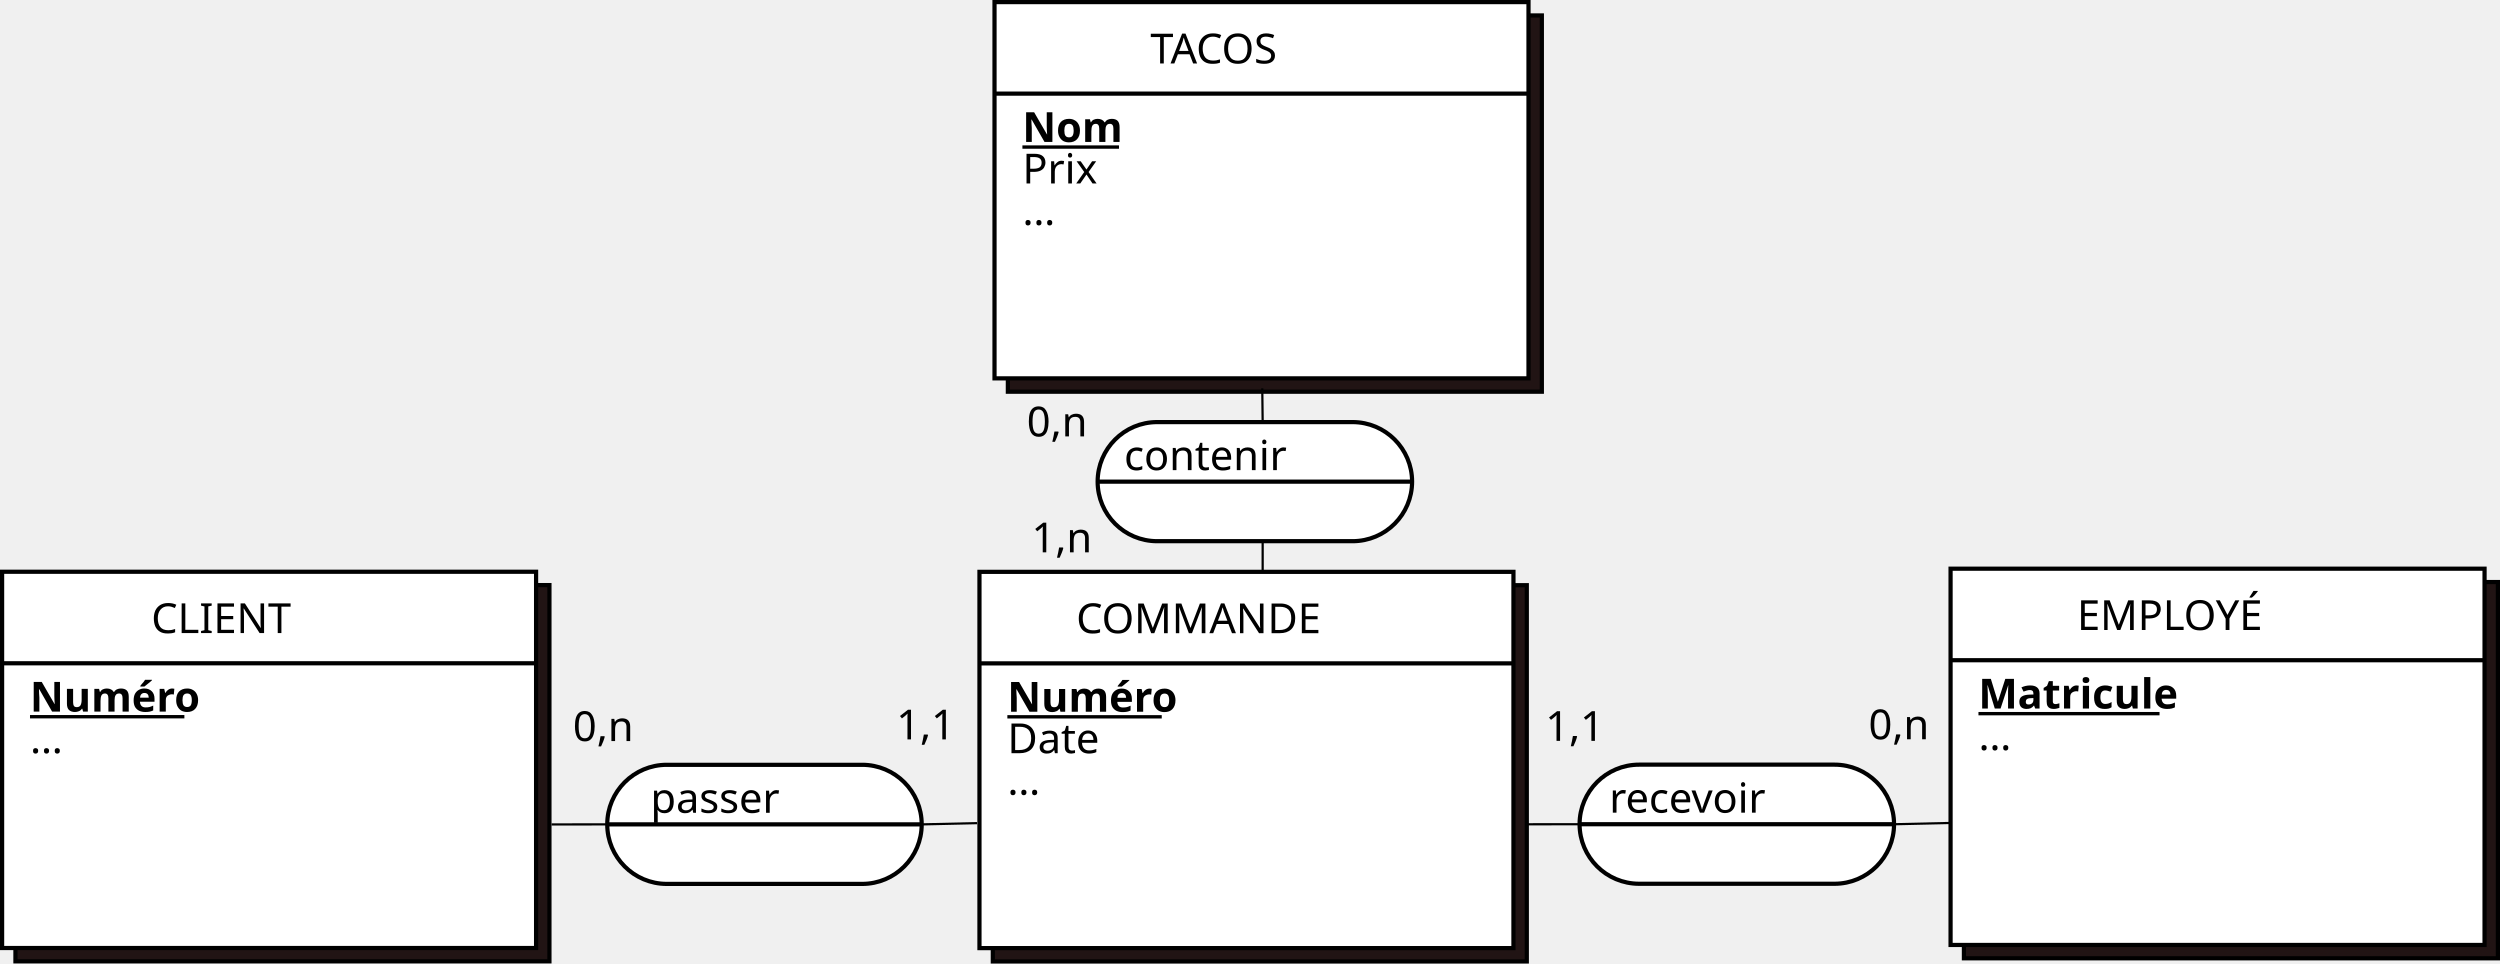
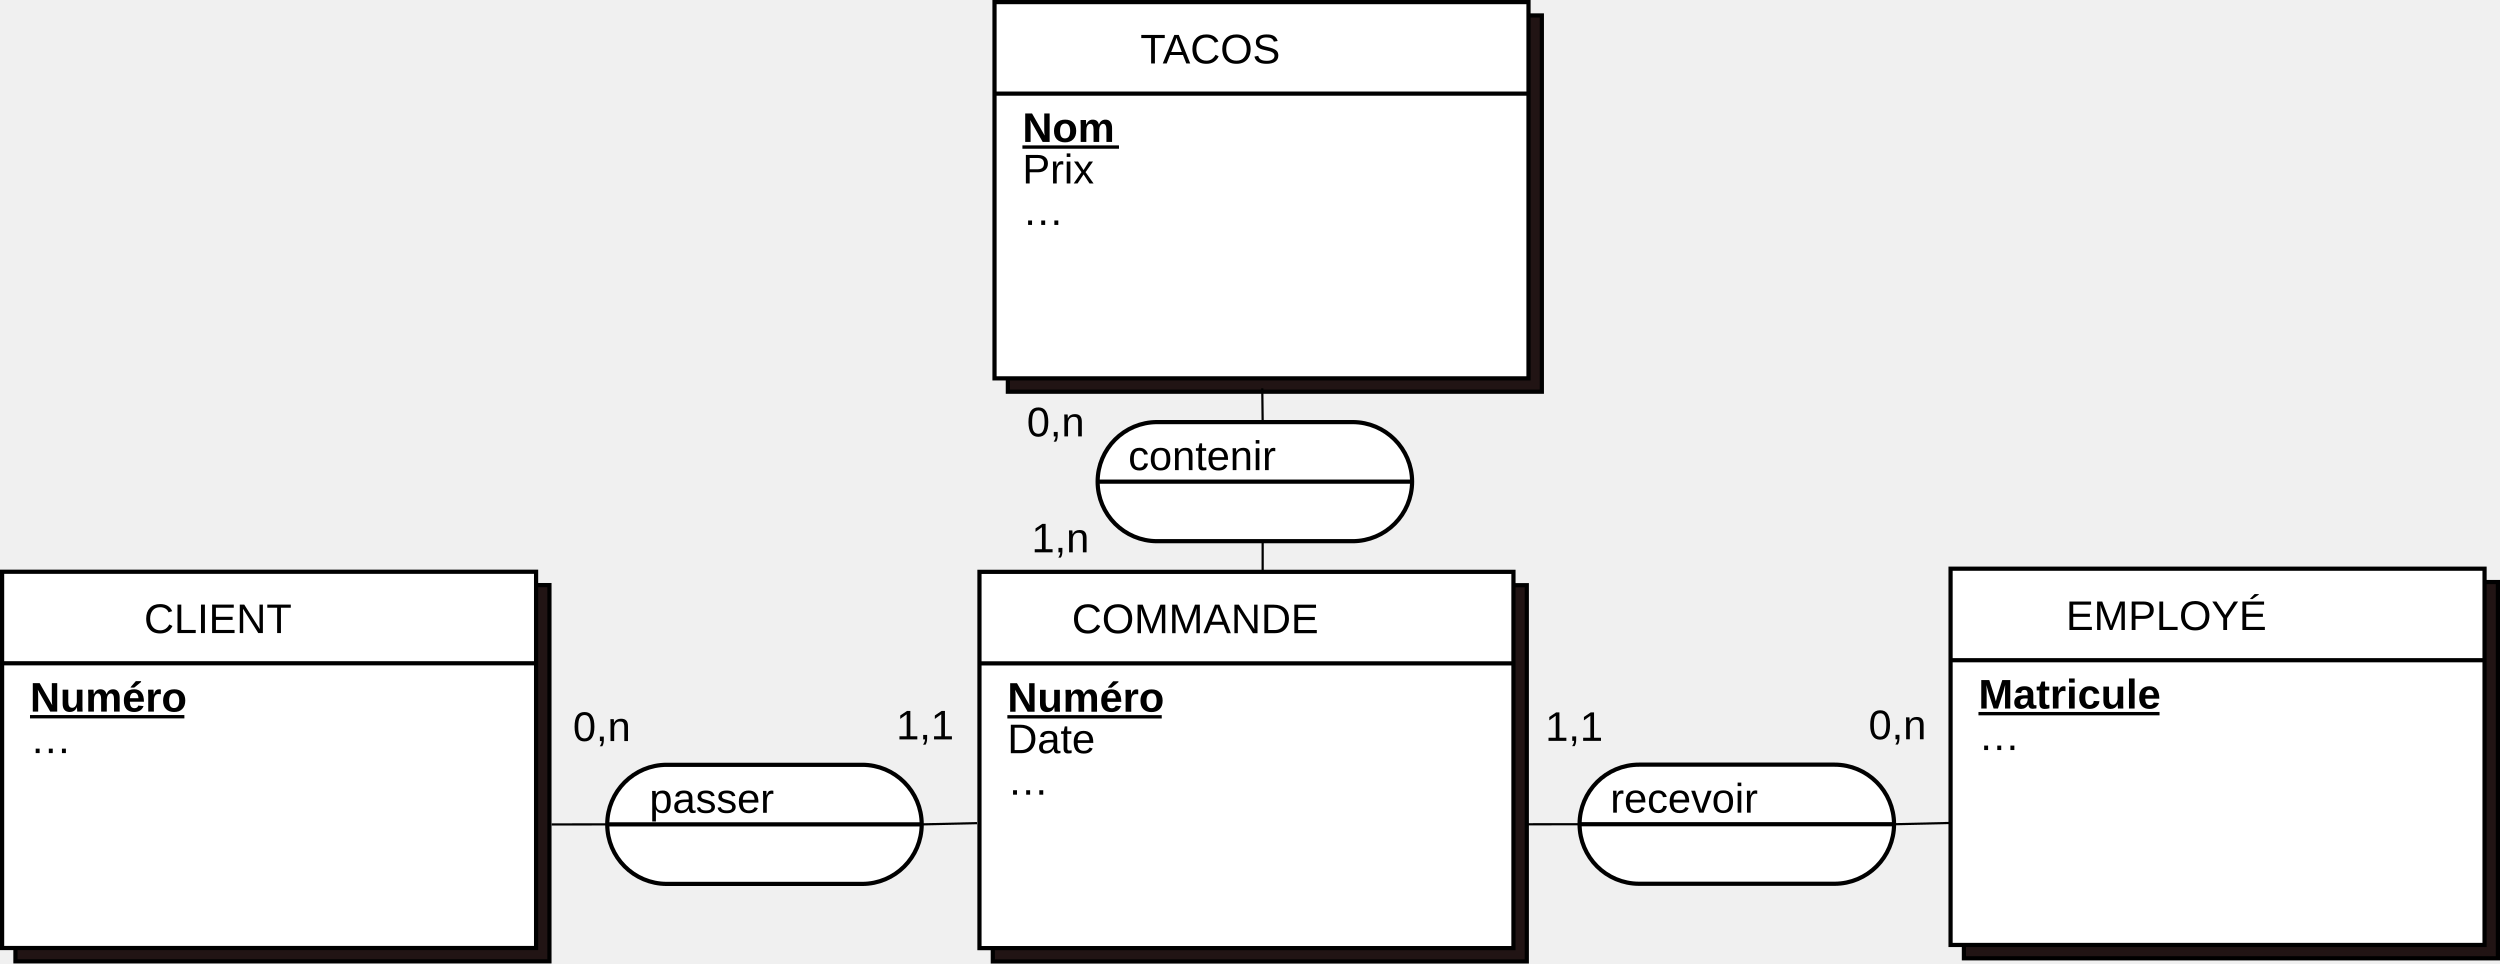
<svg xmlns="http://www.w3.org/2000/svg" width="297.501mm" height="114.664mm" viewBox="0 0 297.501 114.664" version="1.1" id="svg27987">
  <defs id="defs27981">
    <marker orient="auto" refY="0" refX="0" id="Arrow1Lstart" style="overflow:visible">
      <path id="path1239" d="M 0,0 5,-5 -12.5,0 5,5 Z" style="fill:#000000;fill-opacity:1;fill-rule:evenodd;stroke:#000000;stroke-width:1pt;stroke-opacity:1" transform="matrix(0.8,0,0,0.8,10,0)" />
    </marker>
    <marker orient="auto" refY="0" refX="0" id="marker1195" style="overflow:visible">
      <path id="path1193" d="M 0,0 5,-5 -12.5,0 5,5 Z" style="fill:#000000;fill-opacity:1;fill-rule:evenodd;stroke:#000000;stroke-width:1pt;stroke-opacity:1" transform="matrix(-0.8,0,0,-0.8,-10,0)" />
    </marker>
  </defs>
  <g id="layer1" transform="translate(168.238,-31.12402)">
    <g transform="translate(66.2087,85.78436)" id="g28677-5">
      <g id="g8325-3" transform="translate(-45.60654,-47.08898)">
        <rect y="61.691" x="44.866" height="44.776" width="63.545" id="rect3634-0-1-4" style="fill:#211414;fill-opacity:1;stroke:#000000;stroke-width:0.5;stroke-miterlimit:4;stroke-dasharray:none;stroke-opacity:1" ry="0" rx="0" />
        <rect y="60.103" x="43.278" height="44.776" width="63.545" id="rect3634-962-9" style="fill:#ffffff;fill-opacity:1;stroke:#000000;stroke-width:0.5;stroke-miterlimit:4;stroke-dasharray:none;stroke-opacity:1" ry="0" rx="0" />
-         <text id="text3638-5-0" y="67.403" x="75.132" style="font-style:normal;font-variant:normal;font-weight:normal;font-stretch:normal;font-size:4.939px;line-height:125%;font-family:Cantarell;-inkscape-font-specification:Cantarell;text-align:center;letter-spacing:0px;word-spacing:0px;text-anchor:middle;fill:#000000;fill-opacity:1;stroke:none;stroke-width:0.265px;stroke-linecap:butt;stroke-linejoin:miter;stroke-opacity:1" xml:space="preserve">
+         <text id="text3638-5-0" y="67.403" x="75.132" style="font-style:normal;font-variant:normal;font-weight:normal;font-stretch:normal;font-size:4.939px;line-height:125%;font-family:Liberation Sans;-inkscape-font-specification:Liberation Sans;text-align:center;letter-spacing:0px;word-spacing:0px;text-anchor:middle;fill:#000000;fill-opacity:1;stroke:none;stroke-width:0.265px;stroke-linecap:butt;stroke-linejoin:miter;stroke-opacity:1" xml:space="preserve">
          <tspan style="text-align:center;text-anchor:middle;fill:#000000;fill-opacity:1;stroke-width:0.265px" y="67.403" x="75.132" id="tspan3636-4-2">EMPLOYÉ</tspan>
        </text>
        <path style="fill:none;fill-rule:evenodd;stroke:#000000;stroke-width:0.5;stroke-linecap:butt;stroke-linejoin:miter;stroke-miterlimit:4;stroke-dasharray:none;stroke-opacity:1" d="M 43.296,70.995 H 106.702" id="path6060-49-0" />
      </g>
      <g transform="translate(1.5875)" id="g28659-1">
-         <text transform="translate(-45.60654,-47.08898)" xml:space="preserve" style="font-style:normal;font-variant:normal;font-weight:normal;font-stretch:normal;font-size:4.939px;line-height:100%;font-family:Cantarell;-inkscape-font-specification:Cantarell;text-align:start;letter-spacing:0px;word-spacing:0px;text-anchor:start;fill:#000000;fill-opacity:1;stroke:none;stroke-width:0.265px;stroke-linecap:butt;stroke-linejoin:miter;stroke-opacity:1" x="45.017" y="76.744" id="text3638-9-9-9">
-           <tspan id="tspan3636-1-3-6" x="45.017" y="76.744" style="font-style:normal;font-variant:normal;font-weight:bold;font-stretch:normal;font-size:4.939px;line-height:100%;font-family:Cantarell;-inkscape-font-specification:'Cantarell, Bold';font-variant-ligatures:normal;font-variant-caps:normal;font-variant-numeric:normal;font-feature-settings:normal;text-align:start;writing-mode:lr-tb;text-anchor:start;fill:#000000;fill-opacity:1;stroke-width:0.265px">Matricule</tspan>
+         <text transform="translate(-45.60654,-47.08898)" xml:space="preserve" style="font-style:normal;font-variant:normal;font-weight:normal;font-stretch:normal;font-size:4.939px;line-height:100%;font-family:Liberation Sans;-inkscape-font-specification:Liberation Sans;text-align:start;letter-spacing:0px;word-spacing:0px;text-anchor:start;fill:#000000;fill-opacity:1;stroke:none;stroke-width:0.265px;stroke-linecap:butt;stroke-linejoin:miter;stroke-opacity:1" x="45.017" y="76.744" id="text3638-9-9-9">
+           <tspan id="tspan3636-1-3-6" x="45.017" y="76.744" style="font-style:normal;font-variant:normal;font-weight:bold;font-stretch:normal;font-size:4.939px;line-height:100%;font-family:Liberation Sans;-inkscape-font-specification:'Liberation Sans, Bold';font-variant-ligatures:normal;font-variant-caps:normal;font-variant-numeric:normal;font-feature-settings:normal;text-align:start;writing-mode:lr-tb;text-anchor:start;fill:#000000;fill-opacity:1;stroke-width:0.265px">Matricule</tspan>
          <tspan x="45.017" y="81.683" style="line-height:100%;text-align:start;text-anchor:start;fill:#000000;fill-opacity:1;stroke-width:0.265px" id="tspan28777">…</tspan>
        </text>
        <path style="fill:none;fill-rule:evenodd;stroke:#000000;stroke-width:0.4;stroke-linecap:butt;stroke-linejoin:miter;stroke-miterlimit:4;stroke-dasharray:none;stroke-opacity:1" d="M -0.596,30.265 H 20.951" id="path28628-3" />
      </g>
    </g>
    <g transform="translate(-47.56213,18.35958)" id="g28677-5-0">
      <g id="g8325-3-5" transform="translate(-45.60654,-47.08898)">
        <rect y="61.691" x="44.866" height="44.776" width="63.545" id="rect3634-0-1-4-6" style="fill:#211414;fill-opacity:1;stroke:#000000;stroke-width:0.5;stroke-miterlimit:4;stroke-dasharray:none;stroke-opacity:1" ry="0" rx="0" />
        <rect y="60.103" x="43.278" height="44.776" width="63.545" id="rect3634-962-9-7" style="fill:#ffffff;fill-opacity:1;stroke:#000000;stroke-width:0.5;stroke-miterlimit:4;stroke-dasharray:none;stroke-opacity:1" ry="0" rx="0" />
-         <text id="text3638-5-0-7" y="67.403" x="75.132" style="font-style:normal;font-variant:normal;font-weight:normal;font-stretch:normal;font-size:4.939px;line-height:125%;font-family:Cantarell;-inkscape-font-specification:Cantarell;text-align:center;letter-spacing:0px;word-spacing:0px;text-anchor:middle;fill:#000000;fill-opacity:1;stroke:none;stroke-width:0.265px;stroke-linecap:butt;stroke-linejoin:miter;stroke-opacity:1" xml:space="preserve">
+         <text id="text3638-5-0-7" y="67.403" x="75.132" style="font-style:normal;font-variant:normal;font-weight:normal;font-stretch:normal;font-size:4.939px;line-height:125%;font-family:Liberation Sans;-inkscape-font-specification:Liberation Sans;text-align:center;letter-spacing:0px;word-spacing:0px;text-anchor:middle;fill:#000000;fill-opacity:1;stroke:none;stroke-width:0.265px;stroke-linecap:butt;stroke-linejoin:miter;stroke-opacity:1" xml:space="preserve">
          <tspan style="text-align:center;text-anchor:middle;fill:#000000;fill-opacity:1;stroke-width:0.265px" y="67.403" x="75.132" id="tspan3636-4-2-4">TACOS</tspan>
        </text>
        <path style="fill:none;fill-rule:evenodd;stroke:#000000;stroke-width:0.5;stroke-linecap:butt;stroke-linejoin:miter;stroke-miterlimit:4;stroke-dasharray:none;stroke-opacity:1" d="M 43.296,70.995 H 106.702" id="path6060-49-0-0" />
      </g>
      <g transform="translate(1.5875)" id="g28659-1-6">
-         <text transform="translate(-45.60654,-47.08898)" xml:space="preserve" style="font-style:normal;font-variant:normal;font-weight:normal;font-stretch:normal;font-size:4.939px;line-height:100%;font-family:Cantarell;-inkscape-font-specification:Cantarell;text-align:start;letter-spacing:0px;word-spacing:0px;text-anchor:start;fill:#000000;fill-opacity:1;stroke:none;stroke-width:0.265px;stroke-linecap:butt;stroke-linejoin:miter;stroke-opacity:1" x="45.017" y="76.744" id="text3638-9-9-9-4">
-           <tspan id="tspan3636-1-3-6-7" x="45.017" y="76.744" style="font-style:normal;font-variant:normal;font-weight:bold;font-stretch:normal;font-size:4.939px;line-height:100%;font-family:Cantarell;-inkscape-font-specification:'Cantarell, Bold';font-variant-ligatures:normal;font-variant-caps:normal;font-variant-numeric:normal;font-feature-settings:normal;text-align:start;writing-mode:lr-tb;text-anchor:start;fill:#000000;fill-opacity:1;stroke-width:0.265px">Nom</tspan>
+         <text transform="translate(-45.60654,-47.08898)" xml:space="preserve" style="font-style:normal;font-variant:normal;font-weight:normal;font-stretch:normal;font-size:4.939px;line-height:100%;font-family:Liberation Sans;-inkscape-font-specification:Liberation Sans;text-align:start;letter-spacing:0px;word-spacing:0px;text-anchor:start;fill:#000000;fill-opacity:1;stroke:none;stroke-width:0.265px;stroke-linecap:butt;stroke-linejoin:miter;stroke-opacity:1" x="45.017" y="76.744" id="text3638-9-9-9-4">
+           <tspan id="tspan3636-1-3-6-7" x="45.017" y="76.744" style="font-style:normal;font-variant:normal;font-weight:bold;font-stretch:normal;font-size:4.939px;line-height:100%;font-family:Liberation Sans;-inkscape-font-specification:'Liberation Sans, Bold';font-variant-ligatures:normal;font-variant-caps:normal;font-variant-numeric:normal;font-feature-settings:normal;text-align:start;writing-mode:lr-tb;text-anchor:start;fill:#000000;fill-opacity:1;stroke-width:0.265px">Nom</tspan>
          <tspan x="45.017" y="81.683" style="line-height:100%;text-align:start;text-anchor:start;fill:#000000;fill-opacity:1;stroke-width:0.265px" id="tspan30496">Prix</tspan>
          <tspan x="45.017" y="86.622" style="line-height:100%;text-align:start;text-anchor:start;fill:#000000;fill-opacity:1;stroke-width:0.265px" id="tspan28777-5">…</tspan>
        </text>
        <path style="fill:none;fill-rule:evenodd;stroke:#000000;stroke-width:0.4;stroke-linecap:butt;stroke-linejoin:miter;stroke-miterlimit:4;stroke-dasharray:none;stroke-opacity:1" d="M -0.596,30.265 H 10.897" id="path28628-3-8" />
      </g>
    </g>
    <g transform="translate(-165.6598,86.14826)" id="g28677-5-2">
      <g id="g8325-3-6" transform="translate(-45.60654,-47.08898)">
        <rect y="61.691" x="44.866" height="44.776" width="63.545" id="rect3634-0-1-4-0" style="fill:#211414;fill-opacity:1;stroke:#000000;stroke-width:0.5;stroke-miterlimit:4;stroke-dasharray:none;stroke-opacity:1" ry="0" rx="0" />
        <rect y="60.103" x="43.278" height="44.776" width="63.545" id="rect3634-962-9-6" style="fill:#ffffff;fill-opacity:1;stroke:#000000;stroke-width:0.5;stroke-miterlimit:4;stroke-dasharray:none;stroke-opacity:1" ry="0" rx="0" />
-         <text id="text3638-5-0-6" y="67.403" x="75.132" style="font-style:normal;font-variant:normal;font-weight:normal;font-stretch:normal;font-size:4.939px;line-height:125%;font-family:Cantarell;-inkscape-font-specification:Cantarell;text-align:center;letter-spacing:0px;word-spacing:0px;text-anchor:middle;fill:#000000;fill-opacity:1;stroke:none;stroke-width:0.265px;stroke-linecap:butt;stroke-linejoin:miter;stroke-opacity:1" xml:space="preserve">
+         <text id="text3638-5-0-6" y="67.403" x="75.132" style="font-style:normal;font-variant:normal;font-weight:normal;font-stretch:normal;font-size:4.939px;line-height:125%;font-family:Liberation Sans;-inkscape-font-specification:Liberation Sans;text-align:center;letter-spacing:0px;word-spacing:0px;text-anchor:middle;fill:#000000;fill-opacity:1;stroke:none;stroke-width:0.265px;stroke-linecap:butt;stroke-linejoin:miter;stroke-opacity:1" xml:space="preserve">
          <tspan style="text-align:center;text-anchor:middle;fill:#000000;fill-opacity:1;stroke-width:0.265px" y="67.403" x="75.132" id="tspan3636-4-2-46">CLIENT</tspan>
        </text>
        <path style="fill:none;fill-rule:evenodd;stroke:#000000;stroke-width:0.5;stroke-linecap:butt;stroke-linejoin:miter;stroke-miterlimit:4;stroke-dasharray:none;stroke-opacity:1" d="M 43.296,70.995 H 106.702" id="path6060-49-0-2" />
      </g>
      <g transform="translate(1.5875)" id="g28659-1-8">
-         <text transform="translate(-45.60654,-47.08898)" xml:space="preserve" style="font-style:normal;font-variant:normal;font-weight:normal;font-stretch:normal;font-size:4.939px;line-height:100%;font-family:Cantarell;-inkscape-font-specification:Cantarell;text-align:start;letter-spacing:0px;word-spacing:0px;text-anchor:start;fill:#000000;fill-opacity:1;stroke:none;stroke-width:0.265px;stroke-linecap:butt;stroke-linejoin:miter;stroke-opacity:1" x="45.017" y="76.744" id="text3638-9-9-9-9">
-           <tspan id="tspan3636-1-3-6-6" x="45.017" y="76.744" style="font-style:normal;font-variant:normal;font-weight:bold;font-stretch:normal;font-size:4.939px;line-height:100%;font-family:Cantarell;-inkscape-font-specification:'Cantarell, Bold';font-variant-ligatures:normal;font-variant-caps:normal;font-variant-numeric:normal;font-feature-settings:normal;text-align:start;writing-mode:lr-tb;text-anchor:start;fill:#000000;fill-opacity:1;stroke-width:0.265px">Numéro</tspan>
+         <text transform="translate(-45.60654,-47.08898)" xml:space="preserve" style="font-style:normal;font-variant:normal;font-weight:normal;font-stretch:normal;font-size:4.939px;line-height:100%;font-family:Liberation Sans;-inkscape-font-specification:Liberation Sans;text-align:start;letter-spacing:0px;word-spacing:0px;text-anchor:start;fill:#000000;fill-opacity:1;stroke:none;stroke-width:0.265px;stroke-linecap:butt;stroke-linejoin:miter;stroke-opacity:1" x="45.017" y="76.744" id="text3638-9-9-9-9">
+           <tspan id="tspan3636-1-3-6-6" x="45.017" y="76.744" style="font-style:normal;font-variant:normal;font-weight:bold;font-stretch:normal;font-size:4.939px;line-height:100%;font-family:Liberation Sans;-inkscape-font-specification:'Liberation Sans, Bold';font-variant-ligatures:normal;font-variant-caps:normal;font-variant-numeric:normal;font-feature-settings:normal;text-align:start;writing-mode:lr-tb;text-anchor:start;fill:#000000;fill-opacity:1;stroke-width:0.265px">Numéro</tspan>
          <tspan x="45.017" y="81.683" style="line-height:100%;text-align:start;text-anchor:start;fill:#000000;fill-opacity:1;stroke-width:0.265px" id="tspan28777-0">…</tspan>
        </text>
        <path style="fill:none;fill-rule:evenodd;stroke:#000000;stroke-width:0.4;stroke-linecap:butt;stroke-linejoin:miter;stroke-miterlimit:4;stroke-dasharray:none;stroke-opacity:1" d="M -0.596,30.265 H 17.776" id="path28628-3-1" />
      </g>
    </g>
    <g transform="translate(-231.9717,74.1738)" id="g30420-3-2">
      <rect rx="7.087" ry="7.087" style="fill:#ffffff;fill-opacity:1;stroke:#000000;stroke-width:0.5;stroke-miterlimit:4;stroke-dasharray:none;stroke-opacity:1" id="rect3634-7-1" width="37.42" height="14.174" x="251.705" y="47.945" />
-       <text xml:space="preserve" style="font-style:normal;font-variant:normal;font-weight:normal;font-stretch:normal;font-size:4.939px;line-height:125%;font-family:Cantarell;-inkscape-font-specification:Cantarell;text-align:center;letter-spacing:0px;word-spacing:0px;text-anchor:middle;fill:#000000;fill-opacity:1;stroke:none;stroke-width:0.265px;stroke-linecap:butt;stroke-linejoin:miter;stroke-opacity:1" x="270.316" y="53.658" id="text3638-1-7">
+       <text xml:space="preserve" style="font-style:normal;font-variant:normal;font-weight:normal;font-stretch:normal;font-size:4.939px;line-height:125%;font-family:Liberation Sans;-inkscape-font-specification:Liberation Sans;text-align:center;letter-spacing:0px;word-spacing:0px;text-anchor:middle;fill:#000000;fill-opacity:1;stroke:none;stroke-width:0.265px;stroke-linecap:butt;stroke-linejoin:miter;stroke-opacity:1" x="270.316" y="53.658" id="text3638-1-7">
        <tspan id="tspan3636-2-5" x="270.316" y="53.658" style="text-align:center;text-anchor:middle;fill:#000000;fill-opacity:1;stroke-width:0.265px">recevoir</tspan>
        <tspan x="270.316" y="59.831" style="text-align:center;text-anchor:middle;fill:#000000;fill-opacity:1;stroke-width:0.265px" id="tspan30407-2-1" />
      </text>
      <path id="path30409-0-7" d="m 251.563,55.033 h 37.703" style="fill:none;fill-rule:evenodd;stroke:#000000;stroke-width:0.5;stroke-linecap:butt;stroke-linejoin:miter;stroke-miterlimit:4;stroke-dasharray:none;stroke-opacity:1" />
    </g>
    <path style="fill:none;fill-rule:evenodd;stroke:#000000;stroke-width:0.265px;stroke-linecap:butt;stroke-linejoin:miter;stroke-opacity:1" d="m 63.745,129.059 -6.45,0.147" id="path30579" />
    <path style="fill:none;fill-rule:evenodd;stroke:#000000;stroke-width:0.265px;stroke-linecap:butt;stroke-linejoin:miter;stroke-opacity:1" d="m 19.592,129.206 -6.487,0.009" id="path30581" />
-     <text xml:space="preserve" style="font-style:normal;font-variant:normal;font-weight:normal;font-stretch:normal;font-size:4.939px;line-height:125%;font-family:Cantarell;-inkscape-font-specification:Cantarell;text-align:start;letter-spacing:0px;word-spacing:0px;text-anchor:start;fill:#000000;fill-opacity:1;stroke:none;stroke-width:0.265px;stroke-linecap:butt;stroke-linejoin:miter;stroke-opacity:1" x="54.129" y="119.095" id="text31387">
+     <text xml:space="preserve" style="font-style:normal;font-variant:normal;font-weight:normal;font-stretch:normal;font-size:4.939px;line-height:125%;font-family:Liberation Sans;-inkscape-font-specification:Liberation Sans;text-align:start;letter-spacing:0px;word-spacing:0px;text-anchor:start;fill:#000000;fill-opacity:1;stroke:none;stroke-width:0.265px;stroke-linecap:butt;stroke-linejoin:miter;stroke-opacity:1" x="54.129" y="119.095" id="text31387">
      <tspan id="tspan31385" x="54.129" y="119.095" style="stroke-width:0.265px">0,n</tspan>
    </text>
-     <text xml:space="preserve" style="font-style:normal;font-variant:normal;font-weight:normal;font-stretch:normal;font-size:4.939px;line-height:125%;font-family:Cantarell;-inkscape-font-specification:Cantarell;text-align:start;letter-spacing:0px;word-spacing:0px;text-anchor:start;fill:#000000;fill-opacity:1;stroke:none;stroke-width:0.265px;stroke-linecap:butt;stroke-linejoin:miter;stroke-opacity:1" x="15.659" y="119.288" id="text31391">
+     <text xml:space="preserve" style="font-style:normal;font-variant:normal;font-weight:normal;font-stretch:normal;font-size:4.939px;line-height:125%;font-family:Liberation Sans;-inkscape-font-specification:Liberation Sans;text-align:start;letter-spacing:0px;word-spacing:0px;text-anchor:start;fill:#000000;fill-opacity:1;stroke:none;stroke-width:0.265px;stroke-linecap:butt;stroke-linejoin:miter;stroke-opacity:1" x="15.659" y="119.288" id="text31391">
      <tspan id="tspan31389" x="15.659" y="119.288" style="stroke-width:0.265px">1,1</tspan>
    </text>
    <g transform="translate(-49.35303,86.1598)" id="g28677-5-0-9">
      <g id="g8325-3-5-3" transform="translate(-45.60654,-47.08898)">
        <rect y="61.691" x="44.866" height="44.776" width="63.545" id="rect3634-0-1-4-6-6" style="fill:#211414;fill-opacity:1;stroke:#000000;stroke-width:0.5;stroke-miterlimit:4;stroke-dasharray:none;stroke-opacity:1" ry="0" rx="0" />
        <rect y="60.103" x="43.278" height="44.776" width="63.545" id="rect3634-962-9-7-0" style="fill:#ffffff;fill-opacity:1;stroke:#000000;stroke-width:0.5;stroke-miterlimit:4;stroke-dasharray:none;stroke-opacity:1" ry="0" rx="0" />
-         <text id="text3638-5-0-7-6" y="67.403" x="75.132" style="font-style:normal;font-variant:normal;font-weight:normal;font-stretch:normal;font-size:4.939px;line-height:125%;font-family:Cantarell;-inkscape-font-specification:Cantarell;text-align:center;letter-spacing:0px;word-spacing:0px;text-anchor:middle;fill:#000000;fill-opacity:1;stroke:none;stroke-width:0.265px;stroke-linecap:butt;stroke-linejoin:miter;stroke-opacity:1" xml:space="preserve">
+         <text id="text3638-5-0-7-6" y="67.403" x="75.132" style="font-style:normal;font-variant:normal;font-weight:normal;font-stretch:normal;font-size:4.939px;line-height:125%;font-family:Liberation Sans;-inkscape-font-specification:Liberation Sans;text-align:center;letter-spacing:0px;word-spacing:0px;text-anchor:middle;fill:#000000;fill-opacity:1;stroke:none;stroke-width:0.265px;stroke-linecap:butt;stroke-linejoin:miter;stroke-opacity:1" xml:space="preserve">
          <tspan style="text-align:center;text-anchor:middle;fill:#000000;fill-opacity:1;stroke-width:0.265px" y="67.403" x="75.132" id="tspan3636-4-2-4-2">COMMANDE</tspan>
        </text>
        <path style="fill:none;fill-rule:evenodd;stroke:#000000;stroke-width:0.5;stroke-linecap:butt;stroke-linejoin:miter;stroke-miterlimit:4;stroke-dasharray:none;stroke-opacity:1" d="M 43.296,70.995 H 106.702" id="path6060-49-0-0-6" />
      </g>
      <g transform="translate(1.5875)" id="g28659-1-6-1">
-         <text transform="translate(-45.60654,-47.08898)" xml:space="preserve" style="font-style:normal;font-variant:normal;font-weight:normal;font-stretch:normal;font-size:4.939px;line-height:100%;font-family:Cantarell;-inkscape-font-specification:Cantarell;text-align:start;letter-spacing:0px;word-spacing:0px;text-anchor:start;fill:#000000;fill-opacity:1;stroke:none;stroke-width:0.265px;stroke-linecap:butt;stroke-linejoin:miter;stroke-opacity:1" x="45.017" y="76.744" id="text3638-9-9-9-4-8">
-           <tspan id="tspan3636-1-3-6-7-7" x="45.017" y="76.744" style="font-style:normal;font-variant:normal;font-weight:bold;font-stretch:normal;font-size:4.939px;line-height:100%;font-family:Cantarell;-inkscape-font-specification:'Cantarell, Bold';font-variant-ligatures:normal;font-variant-caps:normal;font-variant-numeric:normal;font-feature-settings:normal;text-align:start;writing-mode:lr-tb;text-anchor:start;fill:#000000;fill-opacity:1;stroke-width:0.265px">Numéro</tspan>
+         <text transform="translate(-45.60654,-47.08898)" xml:space="preserve" style="font-style:normal;font-variant:normal;font-weight:normal;font-stretch:normal;font-size:4.939px;line-height:100%;font-family:Liberation Sans;-inkscape-font-specification:Liberation Sans;text-align:start;letter-spacing:0px;word-spacing:0px;text-anchor:start;fill:#000000;fill-opacity:1;stroke:none;stroke-width:0.265px;stroke-linecap:butt;stroke-linejoin:miter;stroke-opacity:1" x="45.017" y="76.744" id="text3638-9-9-9-4-8">
+           <tspan id="tspan3636-1-3-6-7-7" x="45.017" y="76.744" style="font-style:normal;font-variant:normal;font-weight:bold;font-stretch:normal;font-size:4.939px;line-height:100%;font-family:Liberation Sans;-inkscape-font-specification:'Liberation Sans, Bold';font-variant-ligatures:normal;font-variant-caps:normal;font-variant-numeric:normal;font-feature-settings:normal;text-align:start;writing-mode:lr-tb;text-anchor:start;fill:#000000;fill-opacity:1;stroke-width:0.265px">Numéro</tspan>
          <tspan x="45.017" y="81.683" style="line-height:100%;text-align:start;text-anchor:start;fill:#000000;fill-opacity:1;stroke-width:0.265px" id="tspan30496-9">Date</tspan>
          <tspan x="45.017" y="86.622" style="line-height:100%;text-align:start;text-anchor:start;fill:#000000;fill-opacity:1;stroke-width:0.265px" id="tspan28777-5-2">…</tspan>
        </text>
        <path style="fill:none;fill-rule:evenodd;stroke:#000000;stroke-width:0.4;stroke-linecap:butt;stroke-linejoin:miter;stroke-miterlimit:4;stroke-dasharray:none;stroke-opacity:1" d="M -0.596,30.265 H 17.776" id="path28628-3-8-0" />
      </g>
    </g>
    <g transform="translate(-289.3236,33.40745)" id="g30420-3-2-2">
      <rect rx="7.087" ry="7.087" style="fill:#ffffff;fill-opacity:1;stroke:#000000;stroke-width:0.5;stroke-miterlimit:4;stroke-dasharray:none;stroke-opacity:1" id="rect3634-7-1-3" width="37.42" height="14.174" x="251.705" y="47.945" />
-       <text xml:space="preserve" style="font-style:normal;font-variant:normal;font-weight:normal;font-stretch:normal;font-size:4.939px;line-height:125%;font-family:Cantarell;-inkscape-font-specification:Cantarell;text-align:center;letter-spacing:0px;word-spacing:0px;text-anchor:middle;fill:#000000;fill-opacity:1;stroke:none;stroke-width:0.265px;stroke-linecap:butt;stroke-linejoin:miter;stroke-opacity:1" x="270.316" y="53.658" id="text3638-1-7-7">
+       <text xml:space="preserve" style="font-style:normal;font-variant:normal;font-weight:normal;font-stretch:normal;font-size:4.939px;line-height:125%;font-family:Liberation Sans;-inkscape-font-specification:Liberation Sans;text-align:center;letter-spacing:0px;word-spacing:0px;text-anchor:middle;fill:#000000;fill-opacity:1;stroke:none;stroke-width:0.265px;stroke-linecap:butt;stroke-linejoin:miter;stroke-opacity:1" x="270.316" y="53.658" id="text3638-1-7-7">
        <tspan id="tspan3636-2-5-5" x="270.316" y="53.658" style="text-align:center;text-anchor:middle;fill:#000000;fill-opacity:1;stroke-width:0.265px">contenir</tspan>
        <tspan x="270.316" y="59.831" style="text-align:center;text-anchor:middle;fill:#000000;fill-opacity:1;stroke-width:0.265px" id="tspan30407-2-1-9" />
      </text>
      <path id="path30409-0-7-2" d="m 251.563,55.033 h 37.703" style="fill:none;fill-rule:evenodd;stroke:#000000;stroke-width:0.5;stroke-linecap:butt;stroke-linejoin:miter;stroke-miterlimit:4;stroke-dasharray:none;stroke-opacity:1" />
    </g>
-     <text xml:space="preserve" style="font-style:normal;font-variant:normal;font-weight:normal;font-stretch:normal;font-size:4.939px;line-height:125%;font-family:Cantarell;-inkscape-font-specification:Cantarell;text-align:start;letter-spacing:0px;word-spacing:0px;text-anchor:start;fill:#000000;fill-opacity:1;stroke:none;stroke-width:0.265px;stroke-linecap:butt;stroke-linejoin:miter;stroke-opacity:1" x="-45.481" y="96.85" id="text31387-9">
+     <text xml:space="preserve" style="font-style:normal;font-variant:normal;font-weight:normal;font-stretch:normal;font-size:4.939px;line-height:125%;font-family:Liberation Sans;-inkscape-font-specification:Liberation Sans;text-align:start;letter-spacing:0px;word-spacing:0px;text-anchor:start;fill:#000000;fill-opacity:1;stroke:none;stroke-width:0.265px;stroke-linecap:butt;stroke-linejoin:miter;stroke-opacity:1" x="-45.481" y="96.85" id="text31387-9">
      <tspan id="tspan31385-7" x="-45.481" y="96.85" style="stroke-width:0.265px">1,n</tspan>
    </text>
-     <text xml:space="preserve" style="font-style:normal;font-variant:normal;font-weight:normal;font-stretch:normal;font-size:4.939px;line-height:125%;font-family:Cantarell;-inkscape-font-specification:Cantarell;text-align:start;letter-spacing:0px;word-spacing:0px;text-anchor:start;fill:#000000;fill-opacity:1;stroke:none;stroke-width:0.265px;stroke-linecap:butt;stroke-linejoin:miter;stroke-opacity:1" x="-46.04" y="83.058" id="text31391-3">
+     <text xml:space="preserve" style="font-style:normal;font-variant:normal;font-weight:normal;font-stretch:normal;font-size:4.939px;line-height:125%;font-family:Liberation Sans;-inkscape-font-specification:Liberation Sans;text-align:start;letter-spacing:0px;word-spacing:0px;text-anchor:start;fill:#000000;fill-opacity:1;stroke:none;stroke-width:0.265px;stroke-linecap:butt;stroke-linejoin:miter;stroke-opacity:1" x="-46.04" y="83.058" id="text31391-3">
      <tspan id="tspan31389-6" x="-46.04" y="83.058" style="stroke-width:0.265px">0,n</tspan>
    </text>
    <path style="fill:none;fill-rule:evenodd;stroke:#000000;stroke-width:0.265px;stroke-linecap:butt;stroke-linejoin:miter;stroke-opacity:1" d="m -17.981,99.3 -1e-6,-3.733" id="path1380" />
    <path style="fill:none;fill-rule:evenodd;stroke:#000000;stroke-width:0.265px;stroke-linecap:butt;stroke-linejoin:miter;stroke-opacity:1" d="m -17.981,81.308 -0.047,-3.969" id="path1382" />
    <g transform="translate(-347.6806,74.19109)" id="g30420-3-2-3">
      <rect rx="7.087" ry="7.087" style="fill:#ffffff;fill-opacity:1;stroke:#000000;stroke-width:0.5;stroke-miterlimit:4;stroke-dasharray:none;stroke-opacity:1" id="rect3634-7-1-6" width="37.42" height="14.174" x="251.705" y="47.945" />
-       <text xml:space="preserve" style="font-style:normal;font-variant:normal;font-weight:normal;font-stretch:normal;font-size:4.939px;line-height:125%;font-family:Cantarell;-inkscape-font-specification:Cantarell;text-align:center;letter-spacing:0px;word-spacing:0px;text-anchor:middle;fill:#000000;fill-opacity:1;stroke:none;stroke-width:0.265px;stroke-linecap:butt;stroke-linejoin:miter;stroke-opacity:1" x="270.316" y="53.658" id="text3638-1-7-1">
+       <text xml:space="preserve" style="font-style:normal;font-variant:normal;font-weight:normal;font-stretch:normal;font-size:4.939px;line-height:125%;font-family:Liberation Sans;-inkscape-font-specification:Liberation Sans;text-align:center;letter-spacing:0px;word-spacing:0px;text-anchor:middle;fill:#000000;fill-opacity:1;stroke:none;stroke-width:0.265px;stroke-linecap:butt;stroke-linejoin:miter;stroke-opacity:1" x="270.316" y="53.658" id="text3638-1-7-1">
        <tspan id="tspan3636-2-5-0" x="270.316" y="53.658" style="text-align:center;text-anchor:middle;fill:#000000;fill-opacity:1;stroke-width:0.265px">passer</tspan>
        <tspan x="270.316" y="59.831" style="text-align:center;text-anchor:middle;fill:#000000;fill-opacity:1;stroke-width:0.265px" id="tspan30407-2-1-6" />
      </text>
      <path id="path30409-0-7-3" d="m 251.563,55.033 h 37.703" style="fill:none;fill-rule:evenodd;stroke:#000000;stroke-width:0.5;stroke-linecap:butt;stroke-linejoin:miter;stroke-miterlimit:4;stroke-dasharray:none;stroke-opacity:1" />
    </g>
    <path style="fill:none;fill-rule:evenodd;stroke:#000000;stroke-width:0.265px;stroke-linecap:butt;stroke-linejoin:miter;stroke-opacity:1" d="m -51.964,129.076 -6.45,0.147" id="path30579-2" />
    <path style="fill:none;fill-rule:evenodd;stroke:#000000;stroke-width:0.265px;stroke-linecap:butt;stroke-linejoin:miter;stroke-opacity:1" d="m -96.117,129.224 -6.487,0.009" id="path30581-0" />
-     <text xml:space="preserve" style="font-style:normal;font-variant:normal;font-weight:normal;font-stretch:normal;font-size:4.939px;line-height:125%;font-family:Cantarell;-inkscape-font-specification:Cantarell;text-align:start;letter-spacing:0px;word-spacing:0px;text-anchor:start;fill:#000000;fill-opacity:1;stroke:none;stroke-width:0.265px;stroke-linecap:butt;stroke-linejoin:miter;stroke-opacity:1" x="-61.58" y="119.113" id="text31387-6">
+     <text xml:space="preserve" style="font-style:normal;font-variant:normal;font-weight:normal;font-stretch:normal;font-size:4.939px;line-height:125%;font-family:Liberation Sans;-inkscape-font-specification:Liberation Sans;text-align:start;letter-spacing:0px;word-spacing:0px;text-anchor:start;fill:#000000;fill-opacity:1;stroke:none;stroke-width:0.265px;stroke-linecap:butt;stroke-linejoin:miter;stroke-opacity:1" x="-61.58" y="119.113" id="text31387-6">
      <tspan id="tspan31385-1" x="-61.58" y="119.113" style="stroke-width:0.265px">1,1</tspan>
    </text>
-     <text xml:space="preserve" style="font-style:normal;font-variant:normal;font-weight:normal;font-stretch:normal;font-size:4.939px;line-height:125%;font-family:Cantarell;-inkscape-font-specification:Cantarell;text-align:start;letter-spacing:0px;word-spacing:0px;text-anchor:start;fill:#000000;fill-opacity:1;stroke:none;stroke-width:0.265px;stroke-linecap:butt;stroke-linejoin:miter;stroke-opacity:1" x="-100.05" y="119.306" id="text31391-5">
+     <text xml:space="preserve" style="font-style:normal;font-variant:normal;font-weight:normal;font-stretch:normal;font-size:4.939px;line-height:125%;font-family:Liberation Sans;-inkscape-font-specification:Liberation Sans;text-align:start;letter-spacing:0px;word-spacing:0px;text-anchor:start;fill:#000000;fill-opacity:1;stroke:none;stroke-width:0.265px;stroke-linecap:butt;stroke-linejoin:miter;stroke-opacity:1" x="-100.05" y="119.306" id="text31391-5">
      <tspan id="tspan31389-5" x="-100.05" y="119.306" style="stroke-width:0.265px">0,n</tspan>
    </text>
  </g>
</svg>
